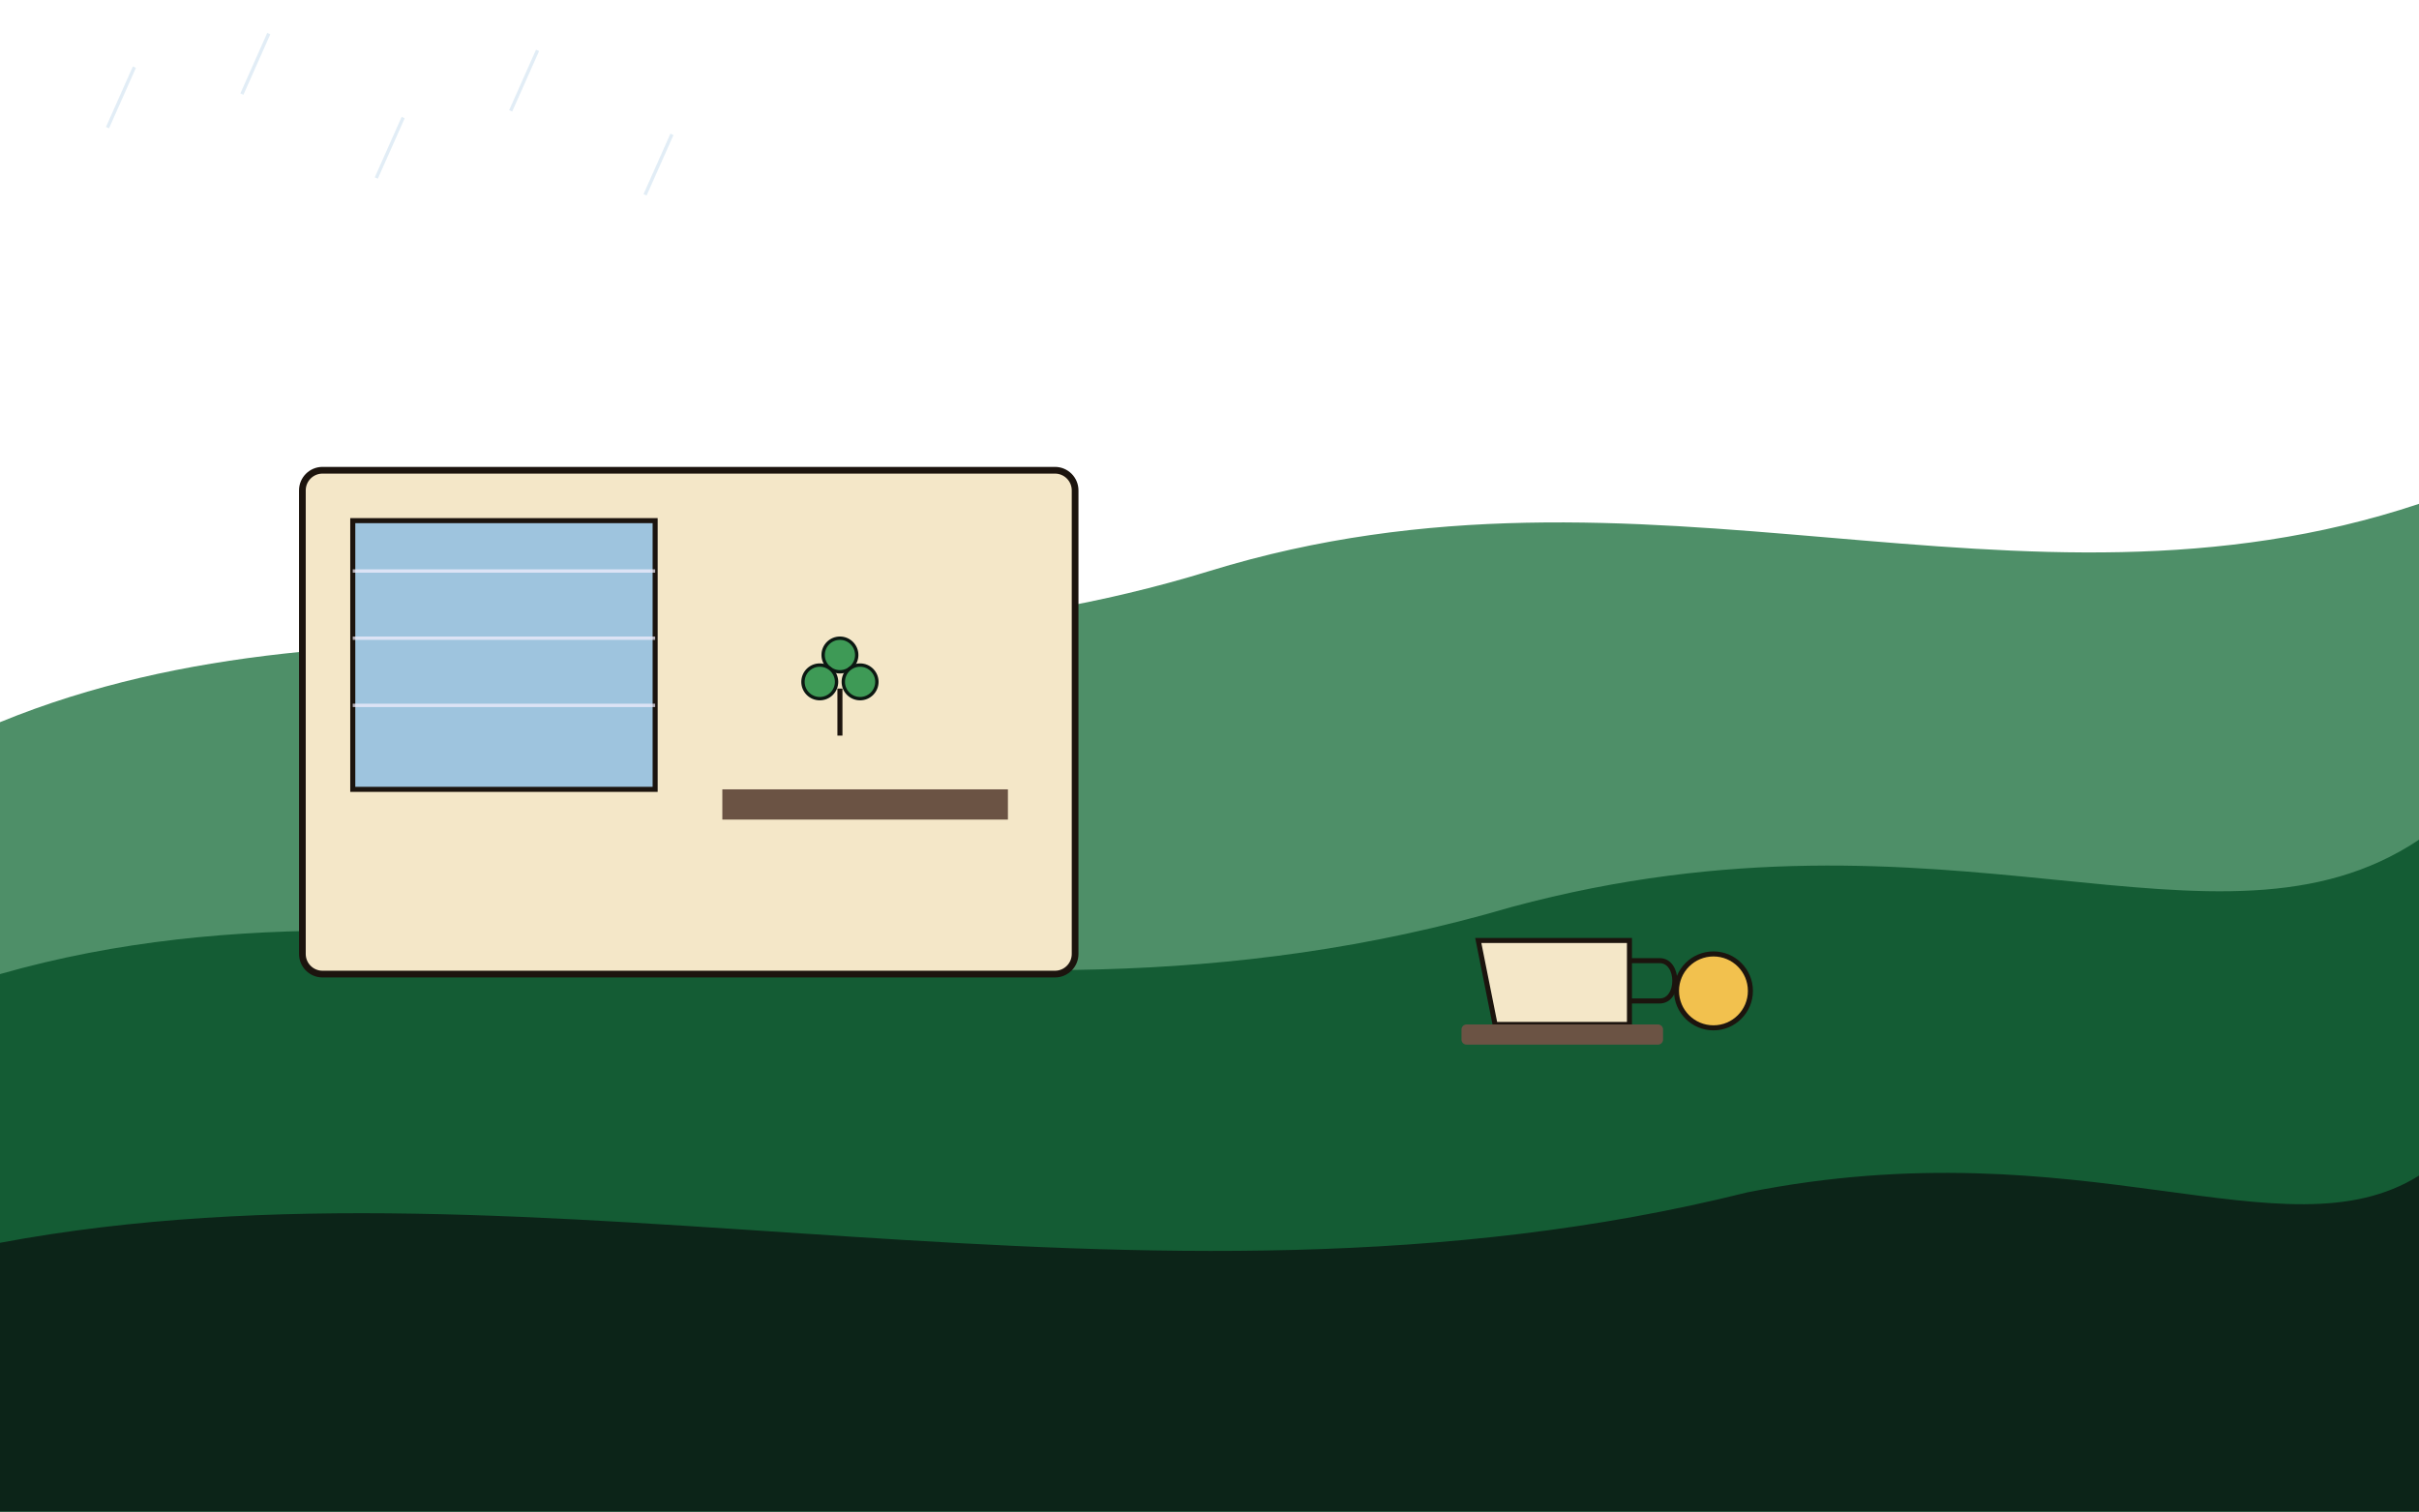
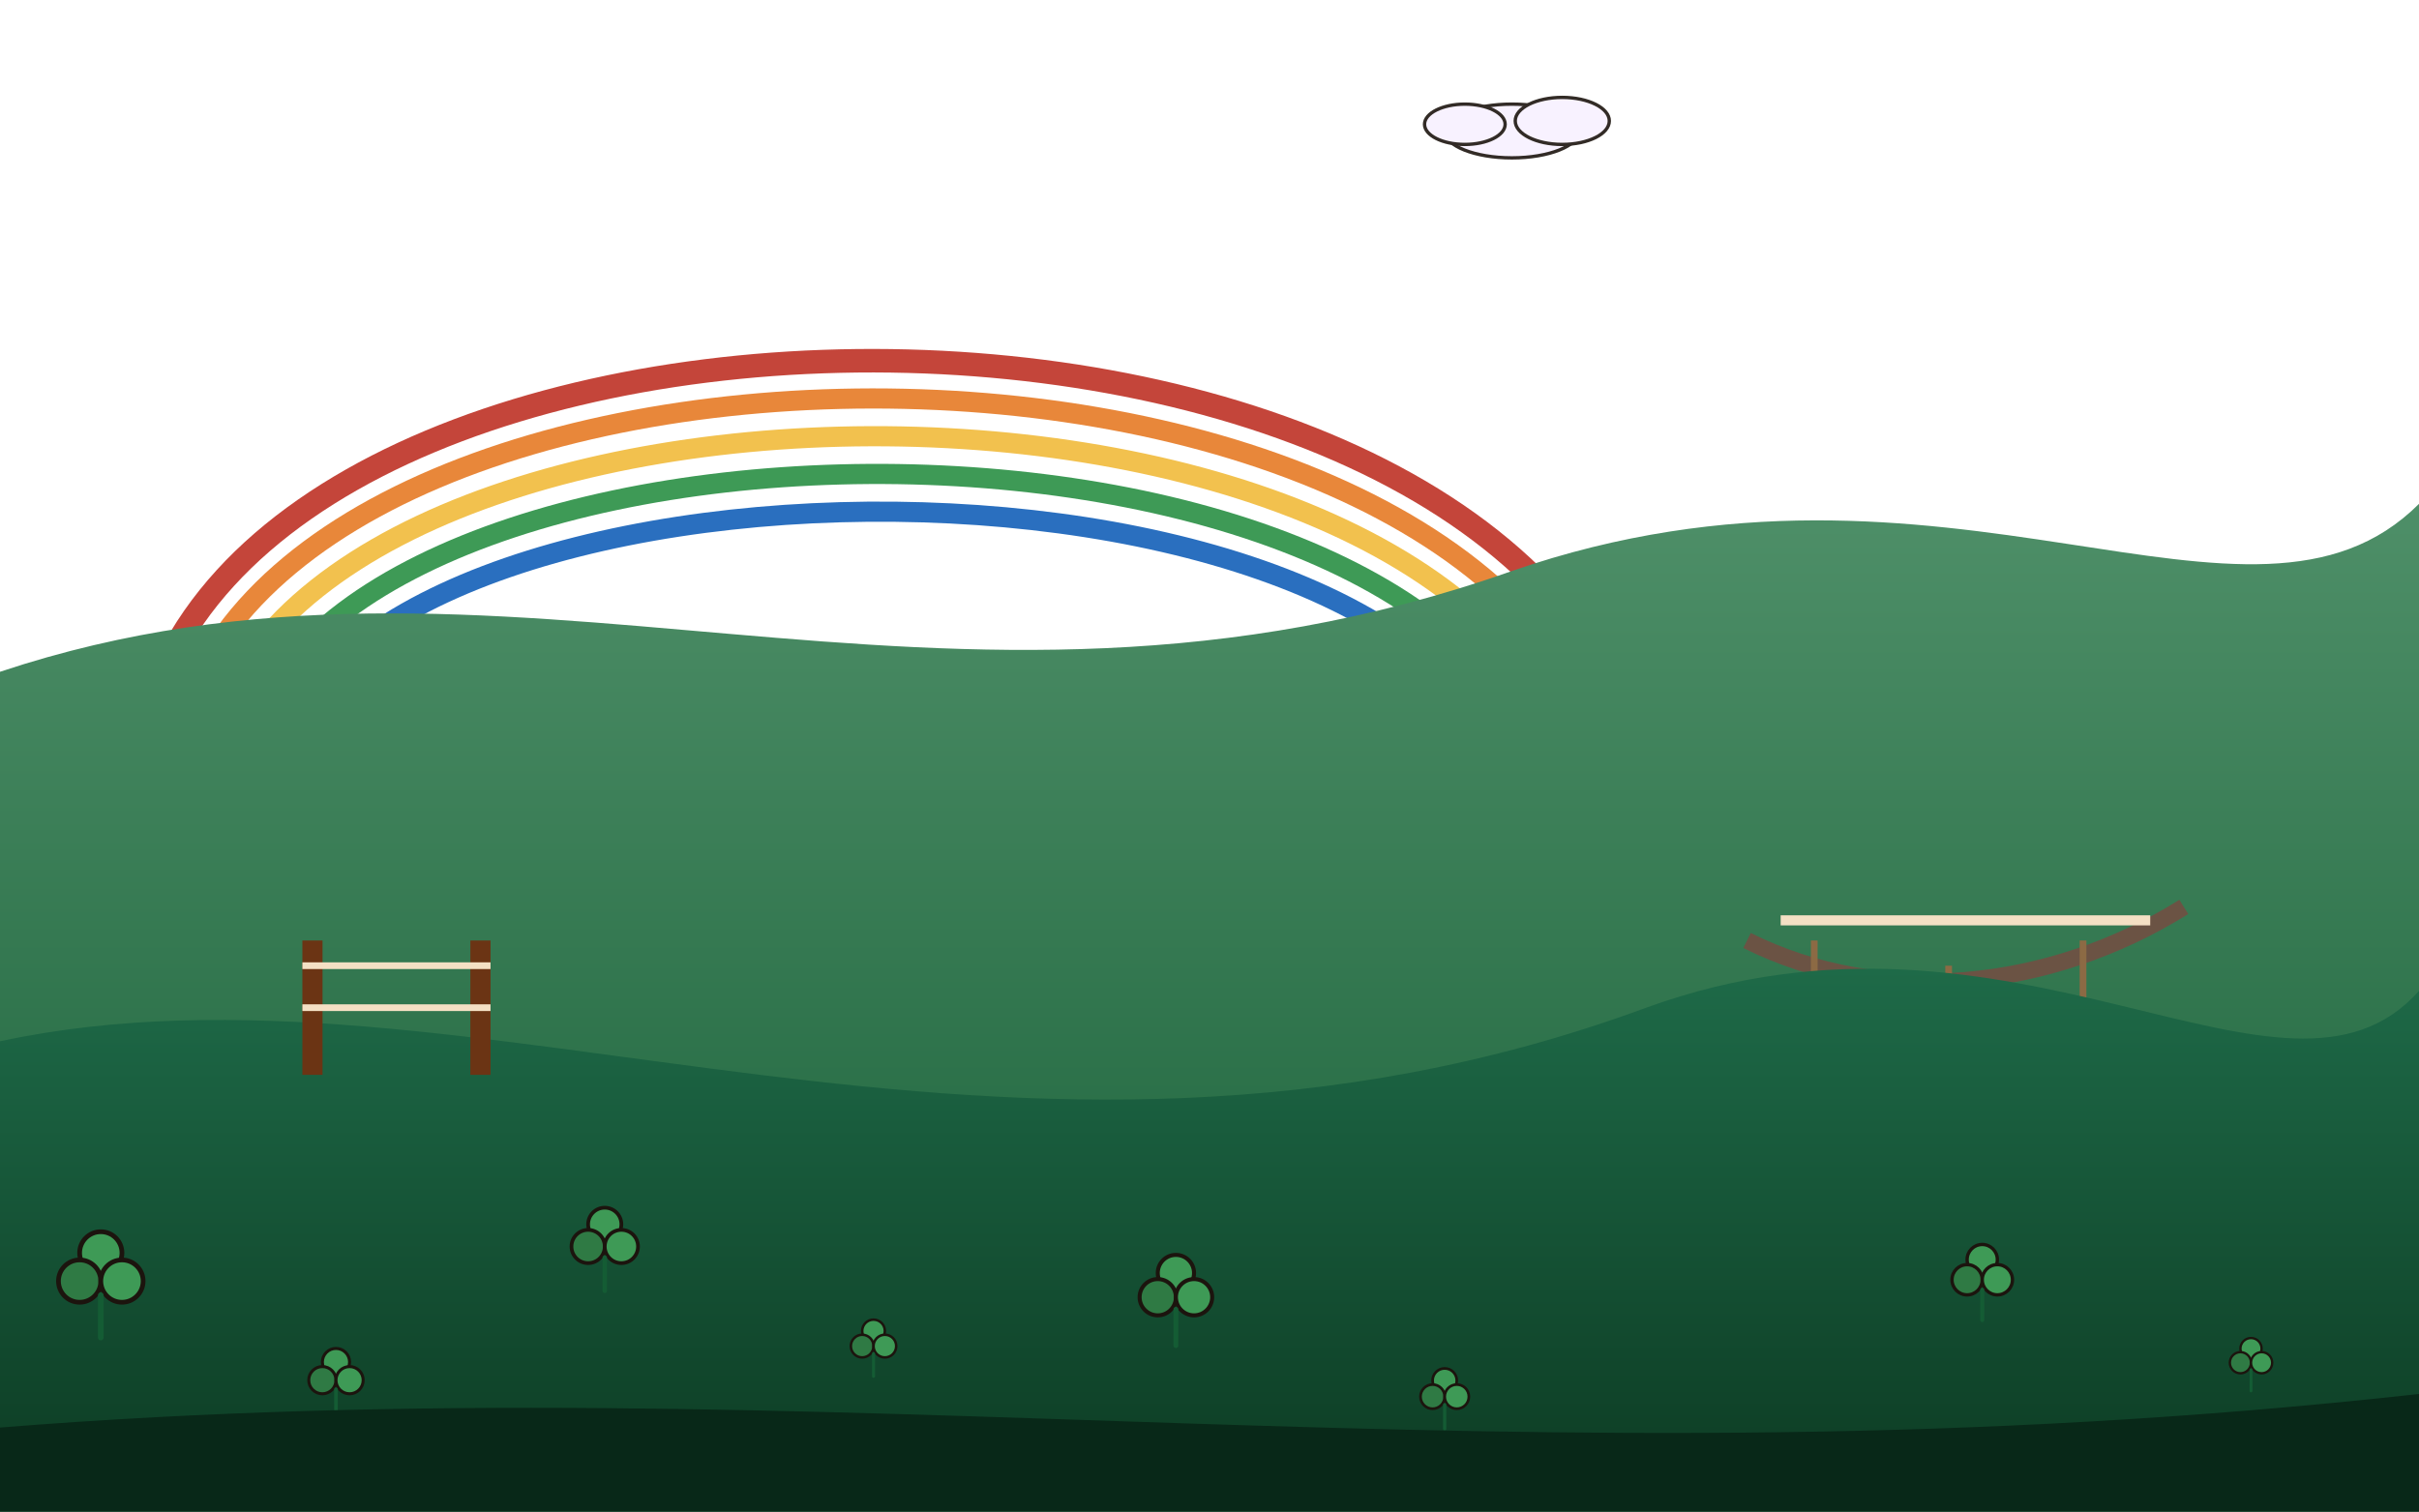
<svg xmlns="http://www.w3.org/2000/svg" viewBox="0 0 1440 900" fill="none" id="scene-portal">
-   <path d="M0 430C220 340 460 420 720 340C980 260 1200 380 1440 300V900H0Z" fill="#4E8F68" />
-   <path d="M0 580C280 500 560 640 900 540C1160 470 1320 580 1440 500V900H0Z" fill="#145C34" />
-   <path d="M0 740C320 680 680 800 1040 710C1240 670 1360 750 1440 700V900H0Z" fill="#0C2418" />
-   <g id="rain" stroke="#D5E6F2" stroke-width="2" opacity="0.7">
-     <path d="M80 40l-16 36M160 20l-16 36M240 70l-16 36M320 30l-16 36M400 80l-16 36" />
+   <defs>
+     <linearGradient id="back" x1="0" y1="0" x2="0" y2="1">
+       <stop offset="0" stop-color="#4E8F68" />
+       <stop offset="1" stop-color="#145C34" />
+     </linearGradient>
+     <linearGradient id="mid" x1="0" y1="0" x2="0" y2="1">
+       <stop offset="0" stop-color="#1E6A48" />
+       <stop offset="1" stop-color="#0C3A22" />
+     </linearGradient>
+   </defs>
+   <g transform="translate(900 70)" fill="#F7F1FF" stroke="#1C140E" stroke-width="2" opacity="0.9">
+     <ellipse cx="0" cy="8" rx="40" ry="16" />
+     <ellipse cx="30" cy="2" rx="28" ry="14" />
+     <ellipse cx="-28" cy="4" rx="24" ry="12" />
  </g>
-   <g id="sill-clovers">
-     <rect x="180" y="280" width="460" height="300" rx="12" fill="#F4E7C8" stroke="#1C140E" stroke-width="4" />
-     <rect x="210" y="310" width="180" height="160" fill="#9EC4DE" stroke="#1C140E" stroke-width="3" />
-     <path d="M210 340h180M210 380h180M210 420h180" stroke="#F7F1FF" stroke-width="2" opacity="0.7" />
-     <rect x="430" y="470" width="170" height="18" fill="#6B5344" />
-     <g fill="#3E9A56" stroke="#0C1812" stroke-width="2" transform="translate(500 400)">
-       <circle cx="0" cy="-10" r="10" />
-       <circle cx="-12" cy="6" r="10" />
-       <circle cx="12" cy="6" r="10" />
-       <path d="M0 10v28" stroke="#1C140E" fill="none" stroke-width="3" />
+   <g id="rainbow">
+     <path d="M80 480C80 140 900 120 980 460" stroke="#C4453A" stroke-width="14" fill="none" />
+     <path d="M100 480C100 170 880 150 960 460" stroke="#E8873A" stroke-width="12" fill="none" />
+     <path d="M120 480C120 200 860 180 940 460" stroke="#F2C14E" stroke-width="12" fill="none" />
+     <path d="M140 480C140 230 840 210 920 460" stroke="#3E9A56" stroke-width="12" fill="none" />
+     <path d="M160 480C160 260 820 240 900 460" stroke="#2A6FBF" stroke-width="12" fill="none" />
+   </g>
+   <path d="M0 400C300 300 560 460 900 340C1160 250 1340 400 1440 300V900H0Z" fill="url(#back)" />
+   <g id="bridge">
+     <path d="M1040 560c80 40 180 30 260-20" stroke="#6B5344" stroke-width="10" fill="none" />
+     <path d="M1080 560v40M1160 575v36M1240 560v40" stroke="#8C6A44" stroke-width="4" />
+     <path d="M1060 548h220" stroke="#F4E0C4" stroke-width="6" />
+   </g>
+   <path d="M0 620C280 560 600 740 980 600C1200 520 1360 680 1440 590V900H0Z" fill="url(#mid)" />
+   <g id="gate">
+     <rect x="180" y="560" width="12" height="80" fill="#6B3414" />
+     <rect x="280" y="560" width="12" height="80" fill="#6B3414" />
+     <path d="M180 575h112M180 600h112" stroke="#F4E0C4" stroke-width="4" />
+   </g>
+   <g>
+     <g id="clover" transform="translate(60 760) scale(1.4)">
+       <circle cx="0" cy="-10" r="9" fill="#3E9A56" stroke="#1C140E" stroke-width="2" />
+       <circle cx="-9" cy="2" r="9" fill="#2F7A44" stroke="#1C140E" stroke-width="2" />
+       <circle cx="9" cy="2" r="9" fill="#3E9A56" stroke="#1C140E" stroke-width="2" />
+       <path d="M0 8v18" stroke="#145C34" stroke-width="2.4" stroke-linecap="round" />
+     </g>
+     <g id="clover" transform="translate(200 820) scale(0.9)">
+       <circle cx="0" cy="-10" r="9" fill="#3E9A56" stroke="#1C140E" stroke-width="2" />
+       <circle cx="-9" cy="2" r="9" fill="#2F7A44" stroke="#1C140E" stroke-width="2" />
+       <circle cx="9" cy="2" r="9" fill="#3E9A56" stroke="#1C140E" stroke-width="2" />
+       <path d="M0 8v18" stroke="#145C34" stroke-width="2.4" stroke-linecap="round" />
+     </g>
+     <g id="clover" transform="translate(360 740) scale(1.1)">
+       <circle cx="0" cy="-10" r="9" fill="#3E9A56" stroke="#1C140E" stroke-width="2" />
+       <circle cx="-9" cy="2" r="9" fill="#2F7A44" stroke="#1C140E" stroke-width="2" />
+       <circle cx="9" cy="2" r="9" fill="#3E9A56" stroke="#1C140E" stroke-width="2" />
+       <path d="M0 8v18" stroke="#145C34" stroke-width="2.4" stroke-linecap="round" />
+     </g>
+     <g id="clover" transform="translate(520 800) scale(0.75)">
+       <circle cx="0" cy="-10" r="9" fill="#3E9A56" stroke="#1C140E" stroke-width="2" />
+       <circle cx="-9" cy="2" r="9" fill="#2F7A44" stroke="#1C140E" stroke-width="2" />
+       <circle cx="9" cy="2" r="9" fill="#3E9A56" stroke="#1C140E" stroke-width="2" />
+       <path d="M0 8v18" stroke="#145C34" stroke-width="2.4" stroke-linecap="round" />
+     </g>
+     <g id="clover" transform="translate(700 770) scale(1.2)">
+       <circle cx="0" cy="-10" r="9" fill="#3E9A56" stroke="#1C140E" stroke-width="2" />
+       <circle cx="-9" cy="2" r="9" fill="#2F7A44" stroke="#1C140E" stroke-width="2" />
+       <circle cx="9" cy="2" r="9" fill="#3E9A56" stroke="#1C140E" stroke-width="2" />
+       <path d="M0 8v18" stroke="#145C34" stroke-width="2.4" stroke-linecap="round" />
+     </g>
+     <g id="clover" transform="translate(860 830) scale(0.8)">
+       <circle cx="0" cy="-10" r="9" fill="#3E9A56" stroke="#1C140E" stroke-width="2" />
+       <circle cx="-9" cy="2" r="9" fill="#2F7A44" stroke="#1C140E" stroke-width="2" />
+       <circle cx="9" cy="2" r="9" fill="#3E9A56" stroke="#1C140E" stroke-width="2" />
+       <path d="M0 8v18" stroke="#145C34" stroke-width="2.4" stroke-linecap="round" />
+     </g>
+     <g id="clover" transform="translate(1180 760) scale(1)">
+       <circle cx="0" cy="-10" r="9" fill="#3E9A56" stroke="#1C140E" stroke-width="2" />
+       <circle cx="-9" cy="2" r="9" fill="#2F7A44" stroke="#1C140E" stroke-width="2" />
+       <circle cx="9" cy="2" r="9" fill="#3E9A56" stroke="#1C140E" stroke-width="2" />
+       <path d="M0 8v18" stroke="#145C34" stroke-width="2.4" stroke-linecap="round" />
+     </g>
+     <g id="clover" transform="translate(1340 810) scale(0.7)">
+       <circle cx="0" cy="-10" r="9" fill="#3E9A56" stroke="#1C140E" stroke-width="2" />
+       <circle cx="-9" cy="2" r="9" fill="#2F7A44" stroke="#1C140E" stroke-width="2" />
+       <circle cx="9" cy="2" r="9" fill="#3E9A56" stroke="#1C140E" stroke-width="2" />
+       <path d="M0 8v18" stroke="#145C34" stroke-width="2.4" stroke-linecap="round" />
+     </g>
+     <g id="clover" transform="translate(480 860) scale(0.6)">
+       <circle cx="0" cy="-10" r="9" fill="#3E9A56" stroke="#1C140E" stroke-width="2" />
+       <circle cx="-9" cy="2" r="9" fill="#2F7A44" stroke="#1C140E" stroke-width="2" />
+       <circle cx="9" cy="2" r="9" fill="#3E9A56" stroke="#1C140E" stroke-width="2" />
+       <path d="M0 8v18" stroke="#145C34" stroke-width="2.4" stroke-linecap="round" />
    </g>
  </g>
-   <g id="teatime" transform="translate(860 520)">
-     <path d="M20 40h90v50H30z" fill="#F4E7C8" stroke="#1C140E" stroke-width="3" />
-     <path d="M110 52h18c12 0 12 24 0 24h-18" stroke="#1C140E" stroke-width="3" fill="none" />
-     <rect x="10" y="90" width="120" height="12" rx="3" fill="#6B5344" />
-     <circle cx="160" cy="70" r="22" fill="#F2C14E" stroke="#1C140E" stroke-width="3" />
-   </g>
+   <path d="M0 850C500 810 900 890 1440 830V900H0Z" fill="#082818" />
</svg>
